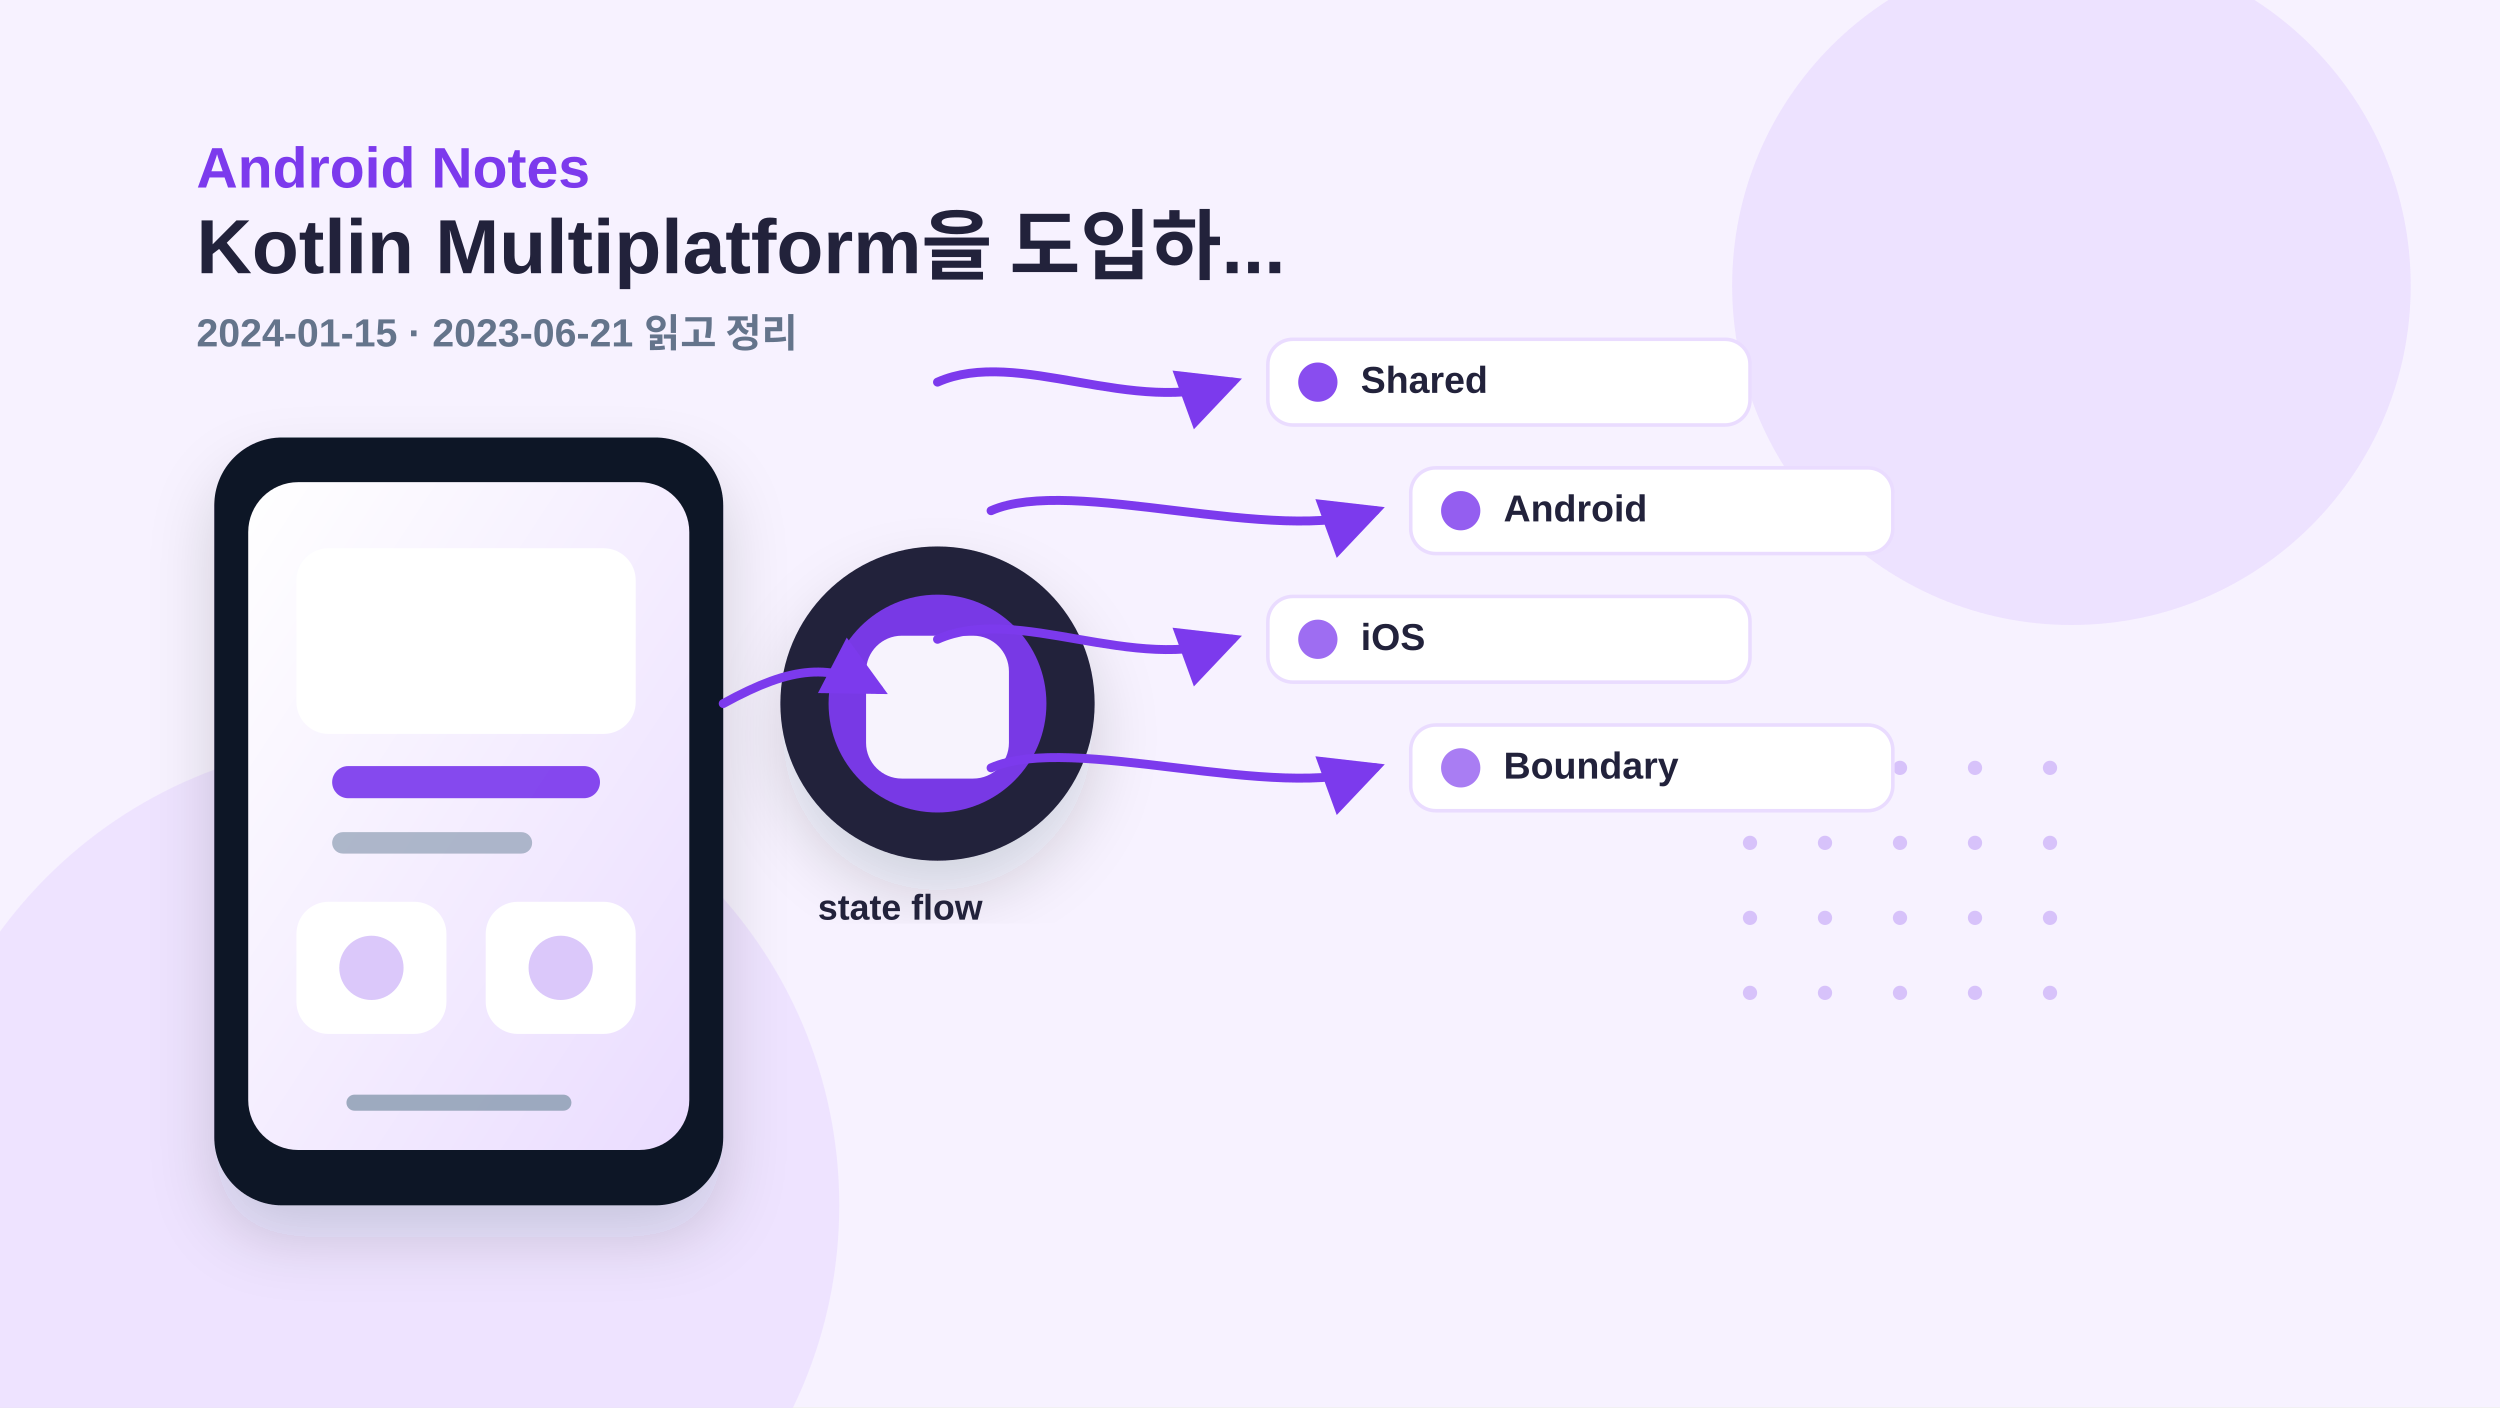
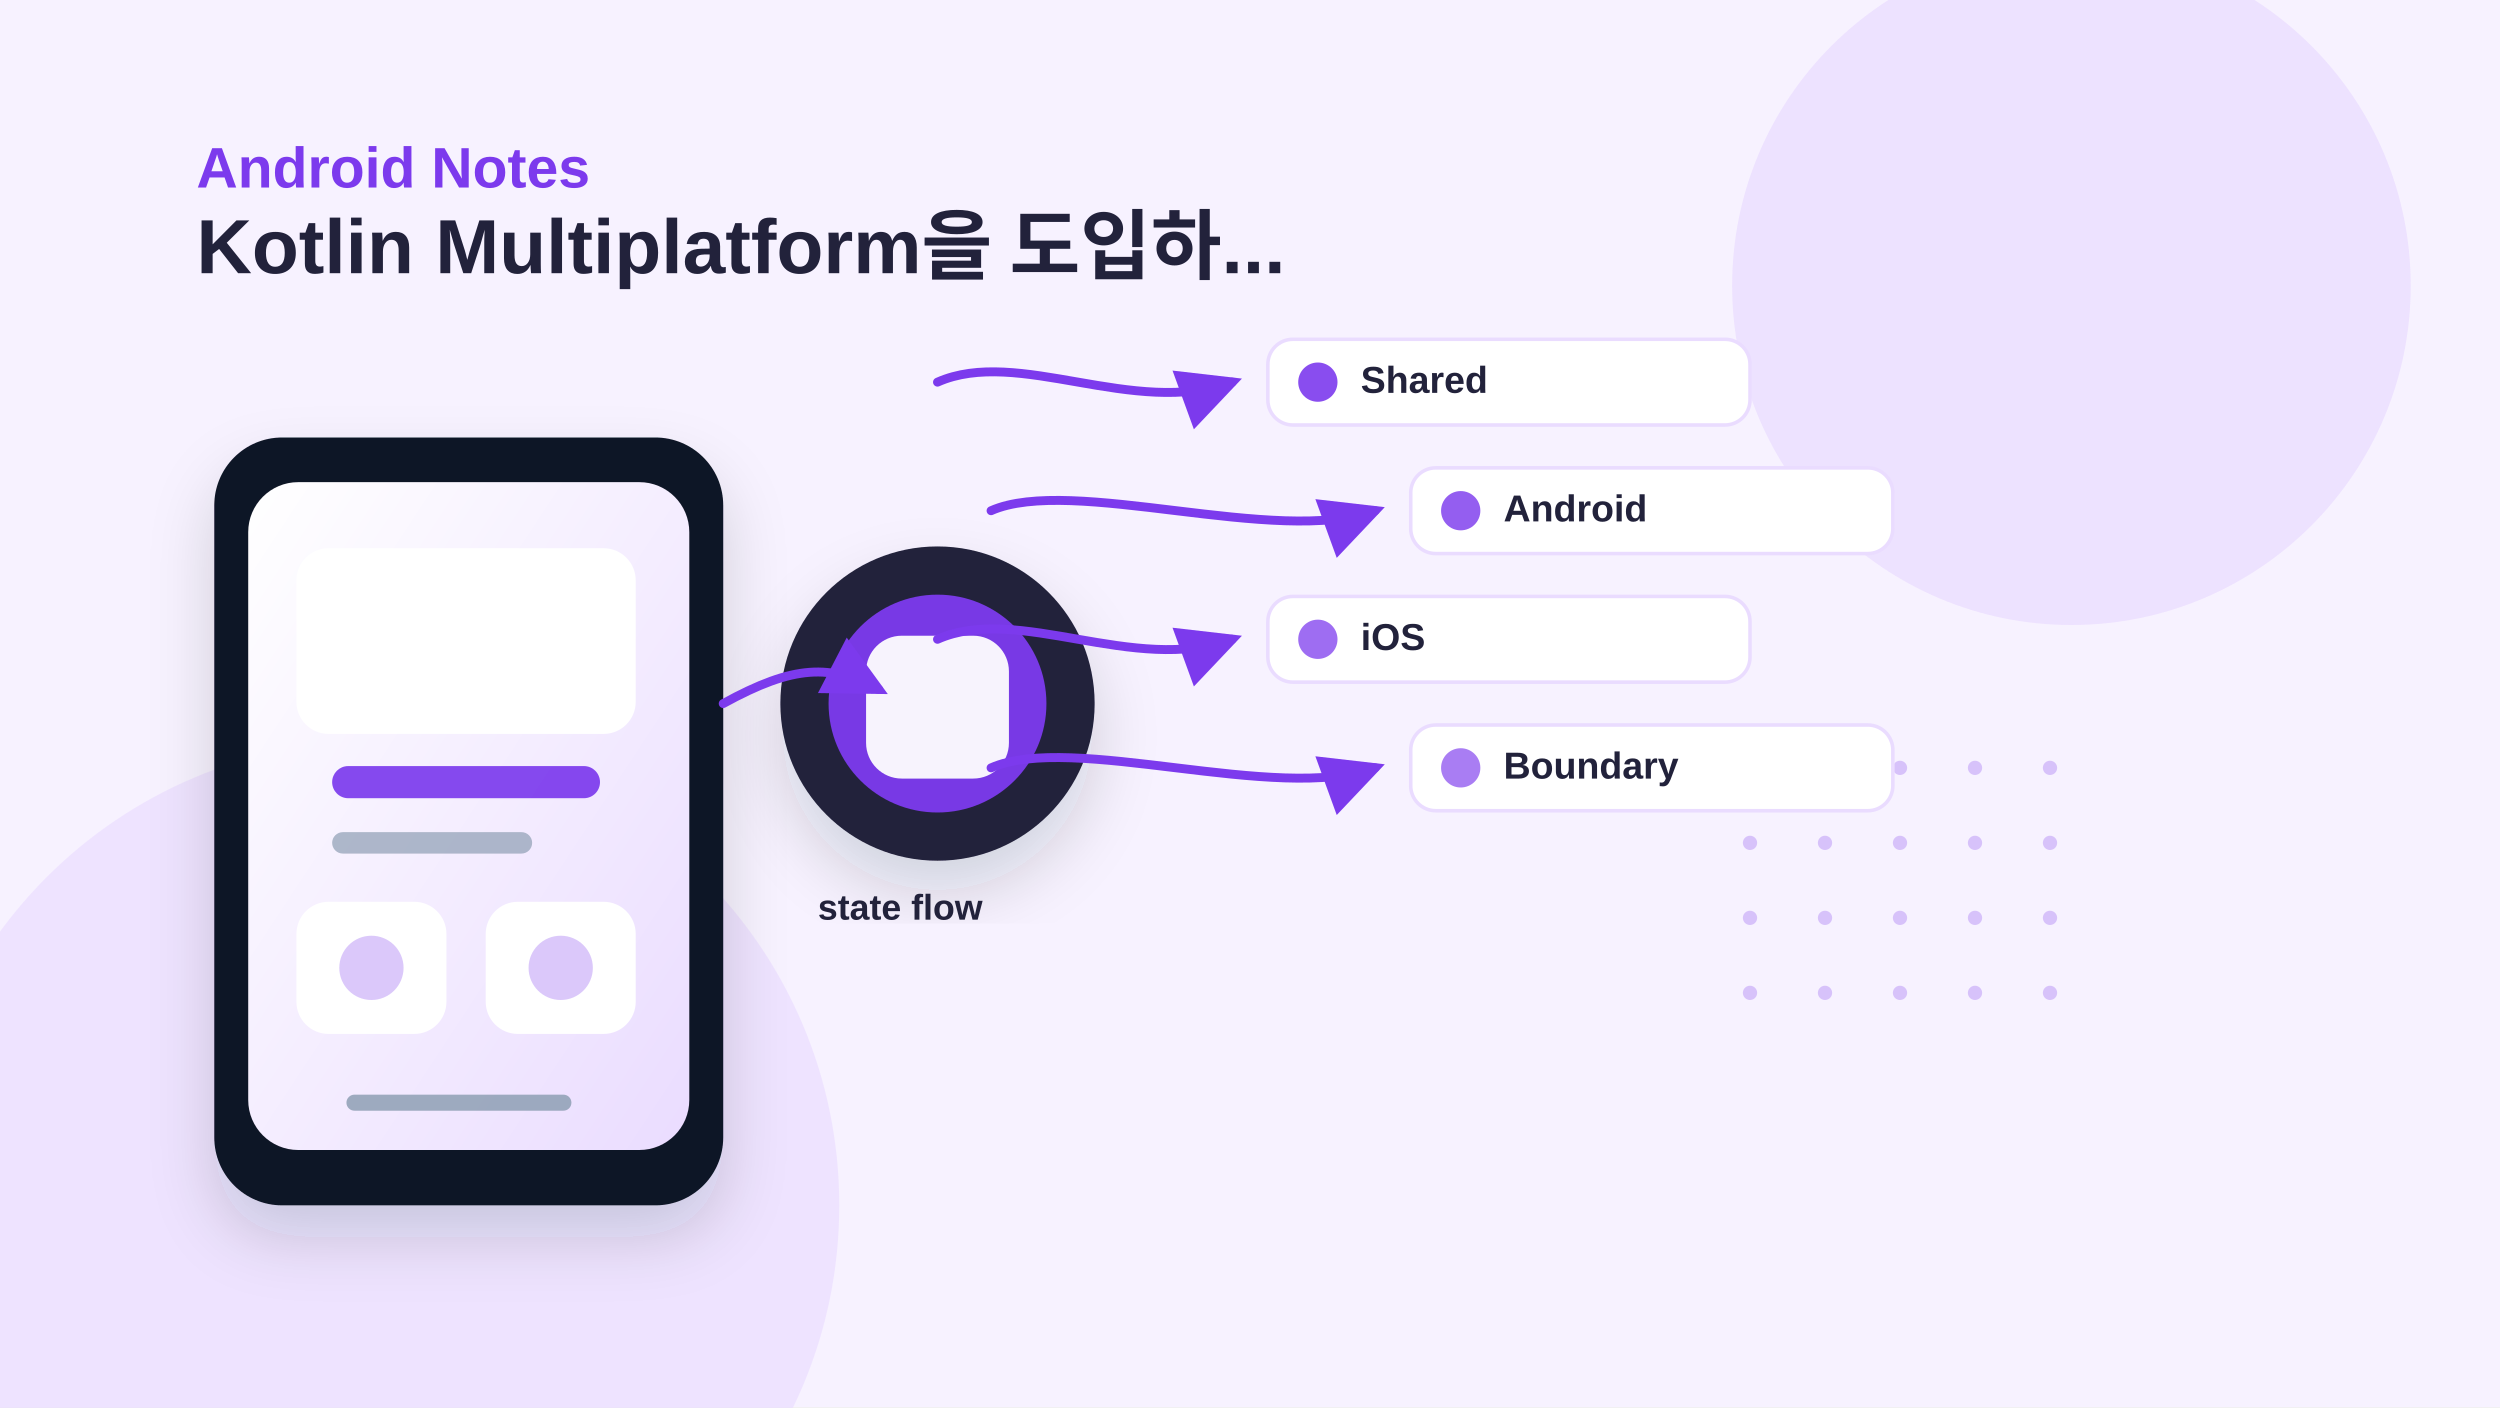
<svg xmlns="http://www.w3.org/2000/svg" width="1400" height="788" viewBox="0 0 1400 788" role="img" aria-label="Kotlin Multiplatform을 도입하기 전에 볼 생태계 지도">
  <defs>
    <marker id="arrow" viewBox="0 0 12 12" refX="10" refY="6" markerWidth="7" markerHeight="7" orient="auto-start-reverse">
      <path d="M 0 0 L 12 6 L 0 12 z" fill="#7c3aed" />
    </marker>
    <filter id="shadow" x="-20%" y="-20%" width="140%" height="140%">
      <feDropShadow dx="0" dy="18" stdDeviation="18" flood-color="#17202a" flood-opacity="0.16" />
    </filter>
    <linearGradient id="phone" x1="0" y1="0" x2="1" y2="1">
      <stop offset="0%" stop-color="#ffffff" />
      <stop offset="100%" stop-color="#eadcff" />
    </linearGradient>
  </defs>
  <rect width="1400" height="788" fill="#f7f2ff" />
  <circle cx="1160" cy="160" r="190" fill="#eadcff" opacity="0.75" />
  <circle cx="210" cy="675" r="260" fill="#eadcff" opacity="0.65" />
  <g opacity="0.26">
    <circle cx="980" cy="430" r="4" fill="#7c3aed" />
    <circle cx="1022" cy="430" r="4" fill="#7c3aed" />
    <circle cx="1064" cy="430" r="4" fill="#7c3aed" />
    <circle cx="1106" cy="430" r="4" fill="#7c3aed" />
    <circle cx="1148" cy="430" r="4" fill="#7c3aed" />
    <circle cx="980" cy="472" r="4" fill="#7c3aed" />
    <circle cx="1022" cy="472" r="4" fill="#7c3aed" />
    <circle cx="1064" cy="472" r="4" fill="#7c3aed" />
    <circle cx="1106" cy="472" r="4" fill="#7c3aed" />
    <circle cx="1148" cy="472" r="4" fill="#7c3aed" />
    <circle cx="980" cy="514" r="4" fill="#7c3aed" />
    <circle cx="1022" cy="514" r="4" fill="#7c3aed" />
    <circle cx="1064" cy="514" r="4" fill="#7c3aed" />
    <circle cx="1106" cy="514" r="4" fill="#7c3aed" />
    <circle cx="1148" cy="514" r="4" fill="#7c3aed" />
    <circle cx="980" cy="556" r="4" fill="#7c3aed" />
    <circle cx="1022" cy="556" r="4" fill="#7c3aed" />
    <circle cx="1064" cy="556" r="4" fill="#7c3aed" />
    <circle cx="1106" cy="556" r="4" fill="#7c3aed" />
    <circle cx="1148" cy="556" r="4" fill="#7c3aed" />
  </g>
  <text x="110" y="105" font-family="Arial, Apple SD Gothic Neo, sans-serif" font-size="32" fill="#7c3aed" font-weight="800">Android Notes</text>
  <text x="110" y="153" font-family="Arial, Apple SD Gothic Neo, sans-serif" font-size="43" fill="#22223b" font-weight="800">Kotlin Multiplatform을 도입하...</text>
-   <text x="110" y="194" font-family="Arial, Apple SD Gothic Neo, sans-serif" font-size="22" fill="#64748b" font-weight="600">2024-01-15 · 2023-06-21 읽고 정리</text>
  <g filter="url(#shadow)">
    <rect x="120" y="245" width="285" height="430" rx="38" fill="#111827" />
    <rect x="139" y="270" width="247" height="374" rx="28" fill="url(#phone)" />
    <rect x="166" y="307" width="190" height="104" rx="18" fill="#ffffff" />
    <rect x="186" y="429" width="150" height="18" rx="9" fill="#7c3aed" opacity="0.92" />
    <rect x="186" y="466" width="112" height="12" rx="6" fill="#94a3b8" opacity="0.75" />
    <rect x="166" y="505" width="84" height="74" rx="18" fill="#ffffff" />
    <rect x="272" y="505" width="84" height="74" rx="18" fill="#ffffff" />
    <circle cx="208" cy="542" r="18" fill="#7c3aed" opacity="0.28" />
    <circle cx="314" cy="542" r="18" fill="#7c3aed" opacity="0.28" />
    <rect x="194" y="613" width="126" height="9" rx="4.5" fill="#94a3b8" opacity="0.9" />
  </g>
  <g>
    <circle cx="525" cy="394" r="88" fill="#22223b" filter="url(#shadow)" />
    <circle cx="525" cy="394" r="61" fill="#7c3aed" opacity="0.95" />
    <rect x="485" y="356" width="80" height="80" rx="20" fill="#ffffff" opacity="0.94" />
    <path d="M 405 394 C 445 372, 465 372, 492 386" fill="none" stroke="#7c3aed" stroke-width="5" stroke-linecap="round" marker-end="url(#arrow)" />
    <text x="458" y="515" font-family="Arial, Apple SD Gothic Neo, sans-serif" font-size="20" fill="#22223b" font-weight="800">state flow</text>
  </g>
  <path d="M 525 214 C 570 194, 635 234, 690 214" fill="none" stroke="#7c3aed" stroke-width="5" stroke-linecap="round" marker-end="url(#arrow)" />
  <path d="M 555 286 C 600 266, 715 306, 770 286" fill="none" stroke="#7c3aed" stroke-width="5" stroke-linecap="round" marker-end="url(#arrow)" />
  <path d="M 525 358 C 570 338, 635 378, 690 358" fill="none" stroke="#7c3aed" stroke-width="5" stroke-linecap="round" marker-end="url(#arrow)" />
  <path d="M 555 430 C 600 410, 715 450, 770 430" fill="none" stroke="#7c3aed" stroke-width="5" stroke-linecap="round" marker-end="url(#arrow)" />
  <rect x="710" y="190" width="270" height="48" rx="14" fill="#ffffff" stroke="#eadcff" stroke-width="2" />
  <circle cx="738" cy="214" r="11" fill="#7c3aed" opacity="0.9" />
  <text x="762" y="220" font-family="Arial, Apple SD Gothic Neo, sans-serif" font-size="21" fill="#22223b" font-weight="700">Shared</text>
  <rect x="790" y="262" width="270" height="48" rx="14" fill="#ffffff" stroke="#eadcff" stroke-width="2" />
  <circle cx="818" cy="286" r="11" fill="#7c3aed" opacity="0.82" />
  <text x="842" y="292" font-family="Arial, Apple SD Gothic Neo, sans-serif" font-size="21" fill="#22223b" font-weight="700">Android</text>
  <rect x="710" y="334" width="270" height="48" rx="14" fill="#ffffff" stroke="#eadcff" stroke-width="2" />
  <circle cx="738" cy="358" r="11" fill="#7c3aed" opacity="0.74" />
  <text x="762" y="364" font-family="Arial, Apple SD Gothic Neo, sans-serif" font-size="21" fill="#22223b" font-weight="700">iOS</text>
  <rect x="790" y="406" width="270" height="48" rx="14" fill="#ffffff" stroke="#eadcff" stroke-width="2" />
  <circle cx="818" cy="430" r="11" fill="#7c3aed" opacity="0.66" />
  <text x="842" y="436" font-family="Arial, Apple SD Gothic Neo, sans-serif" font-size="21" fill="#22223b" font-weight="700">Boundary</text>
</svg>
